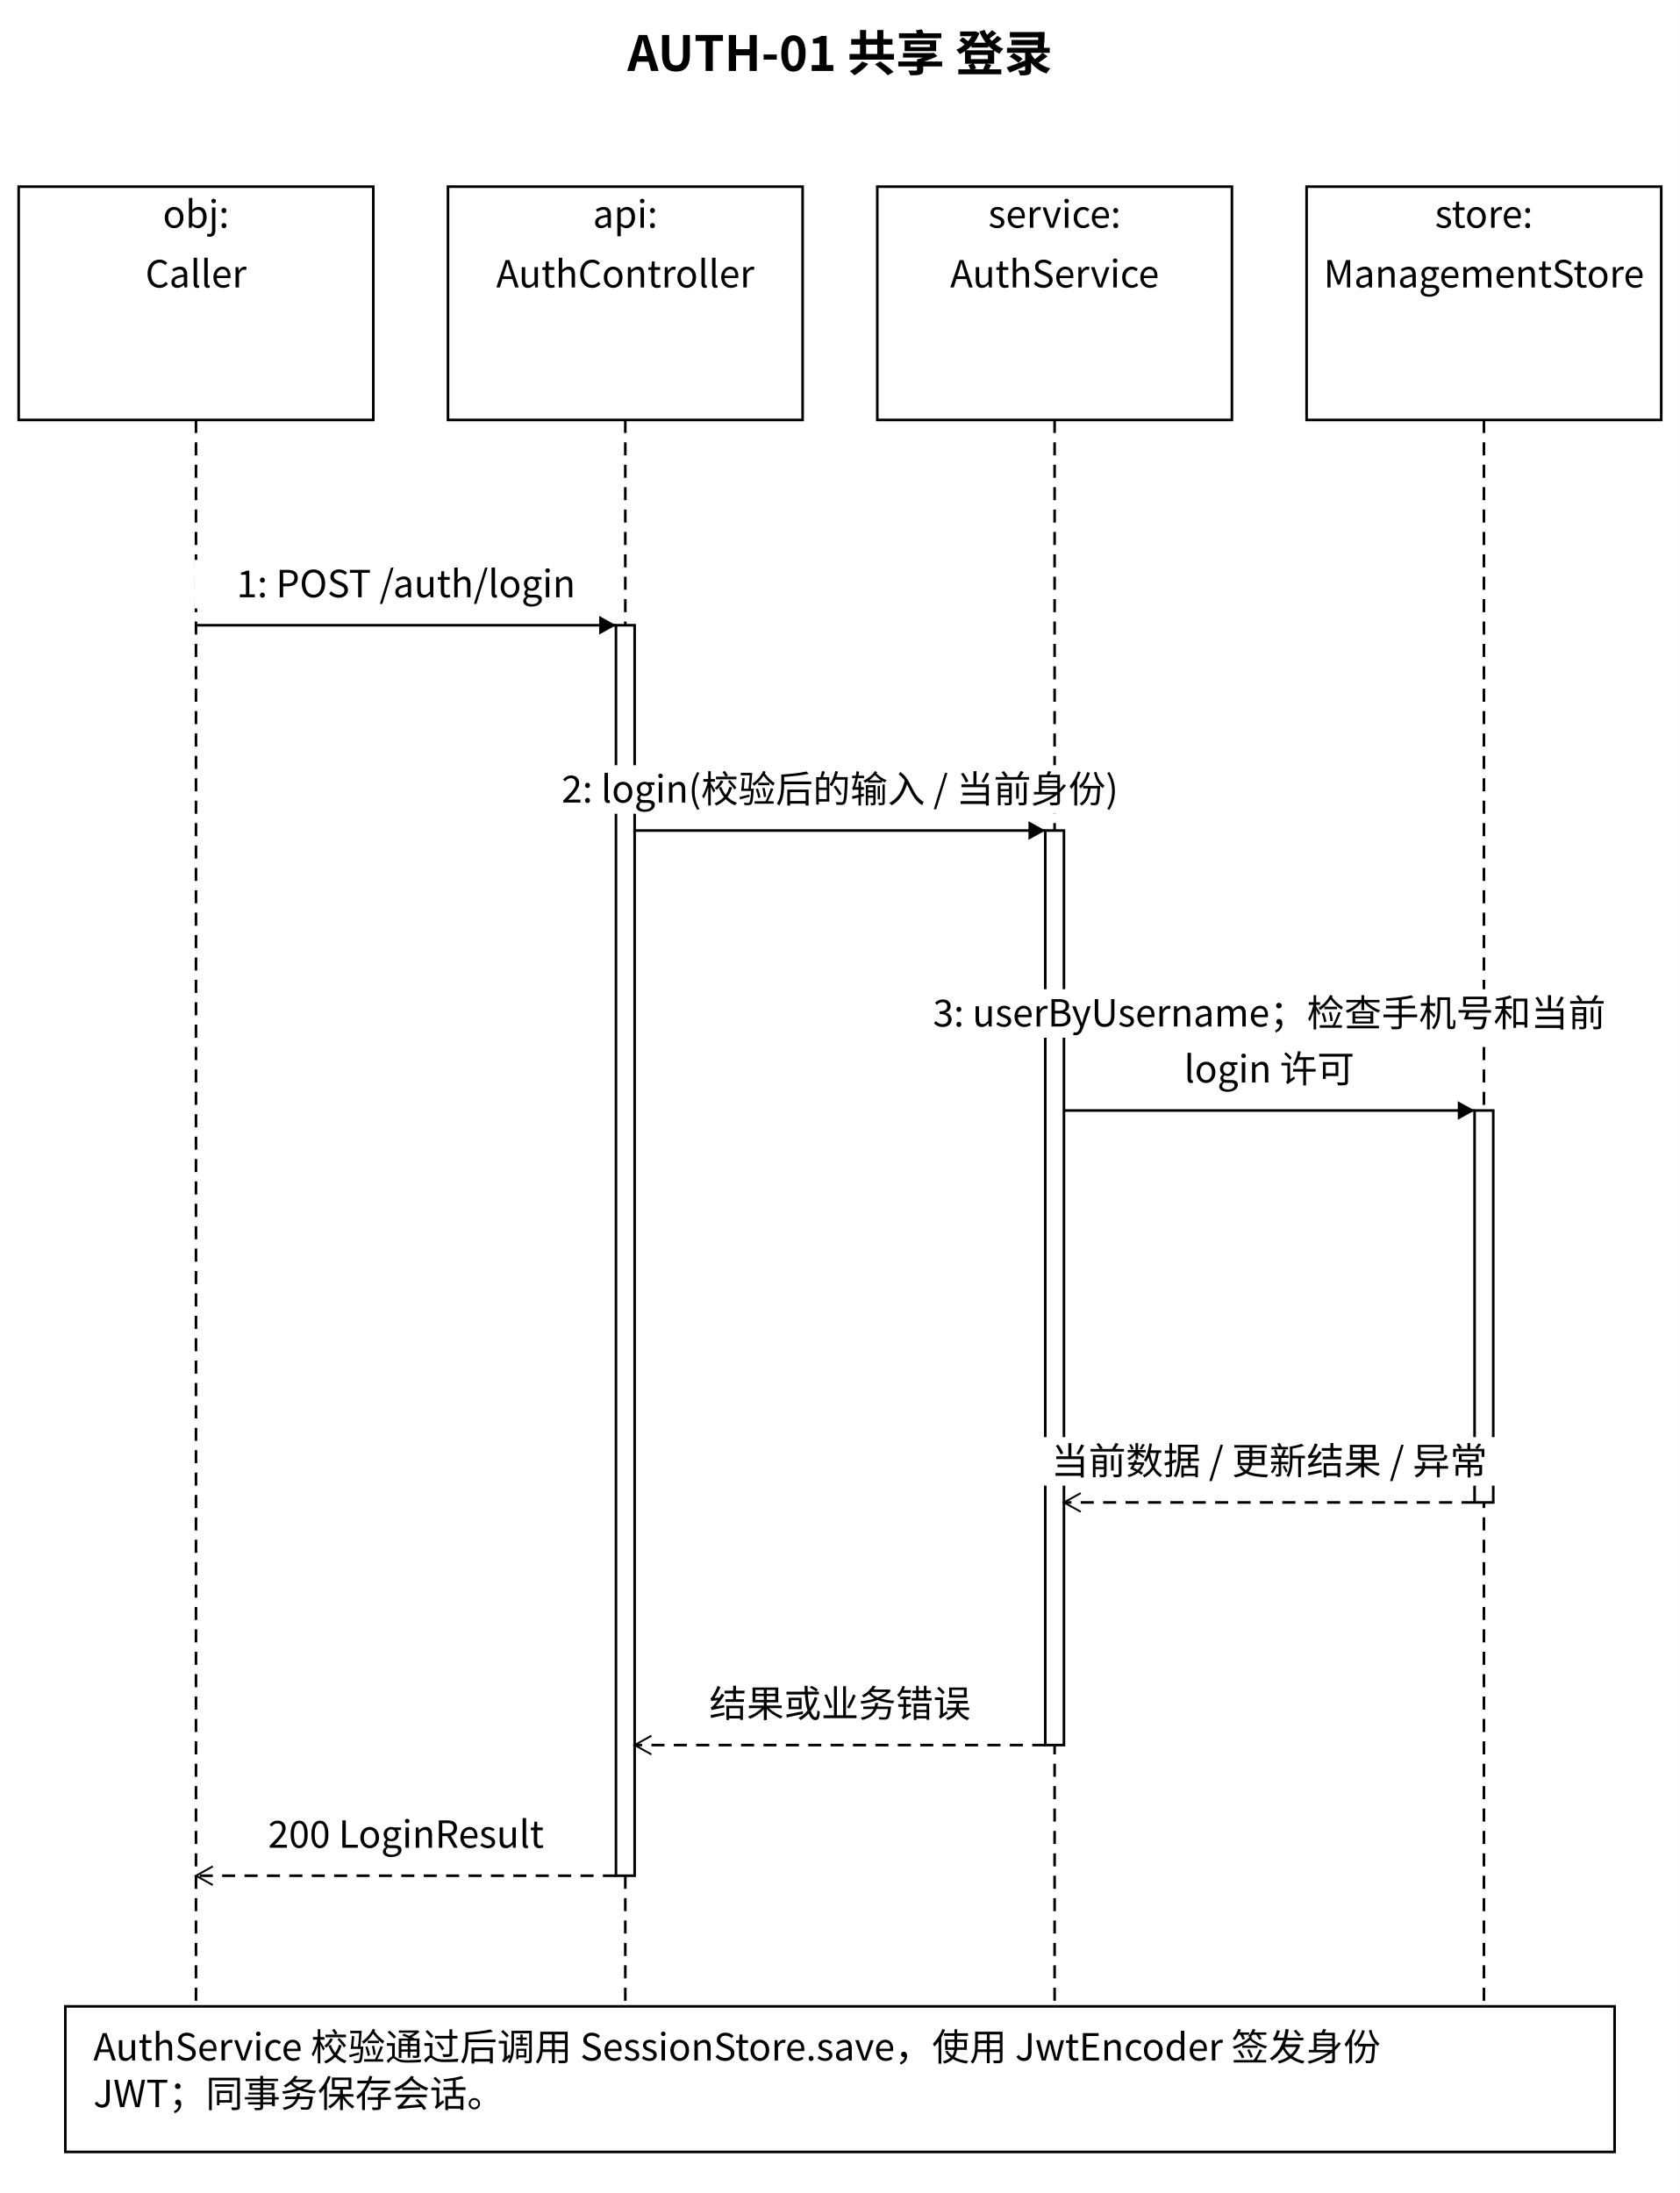
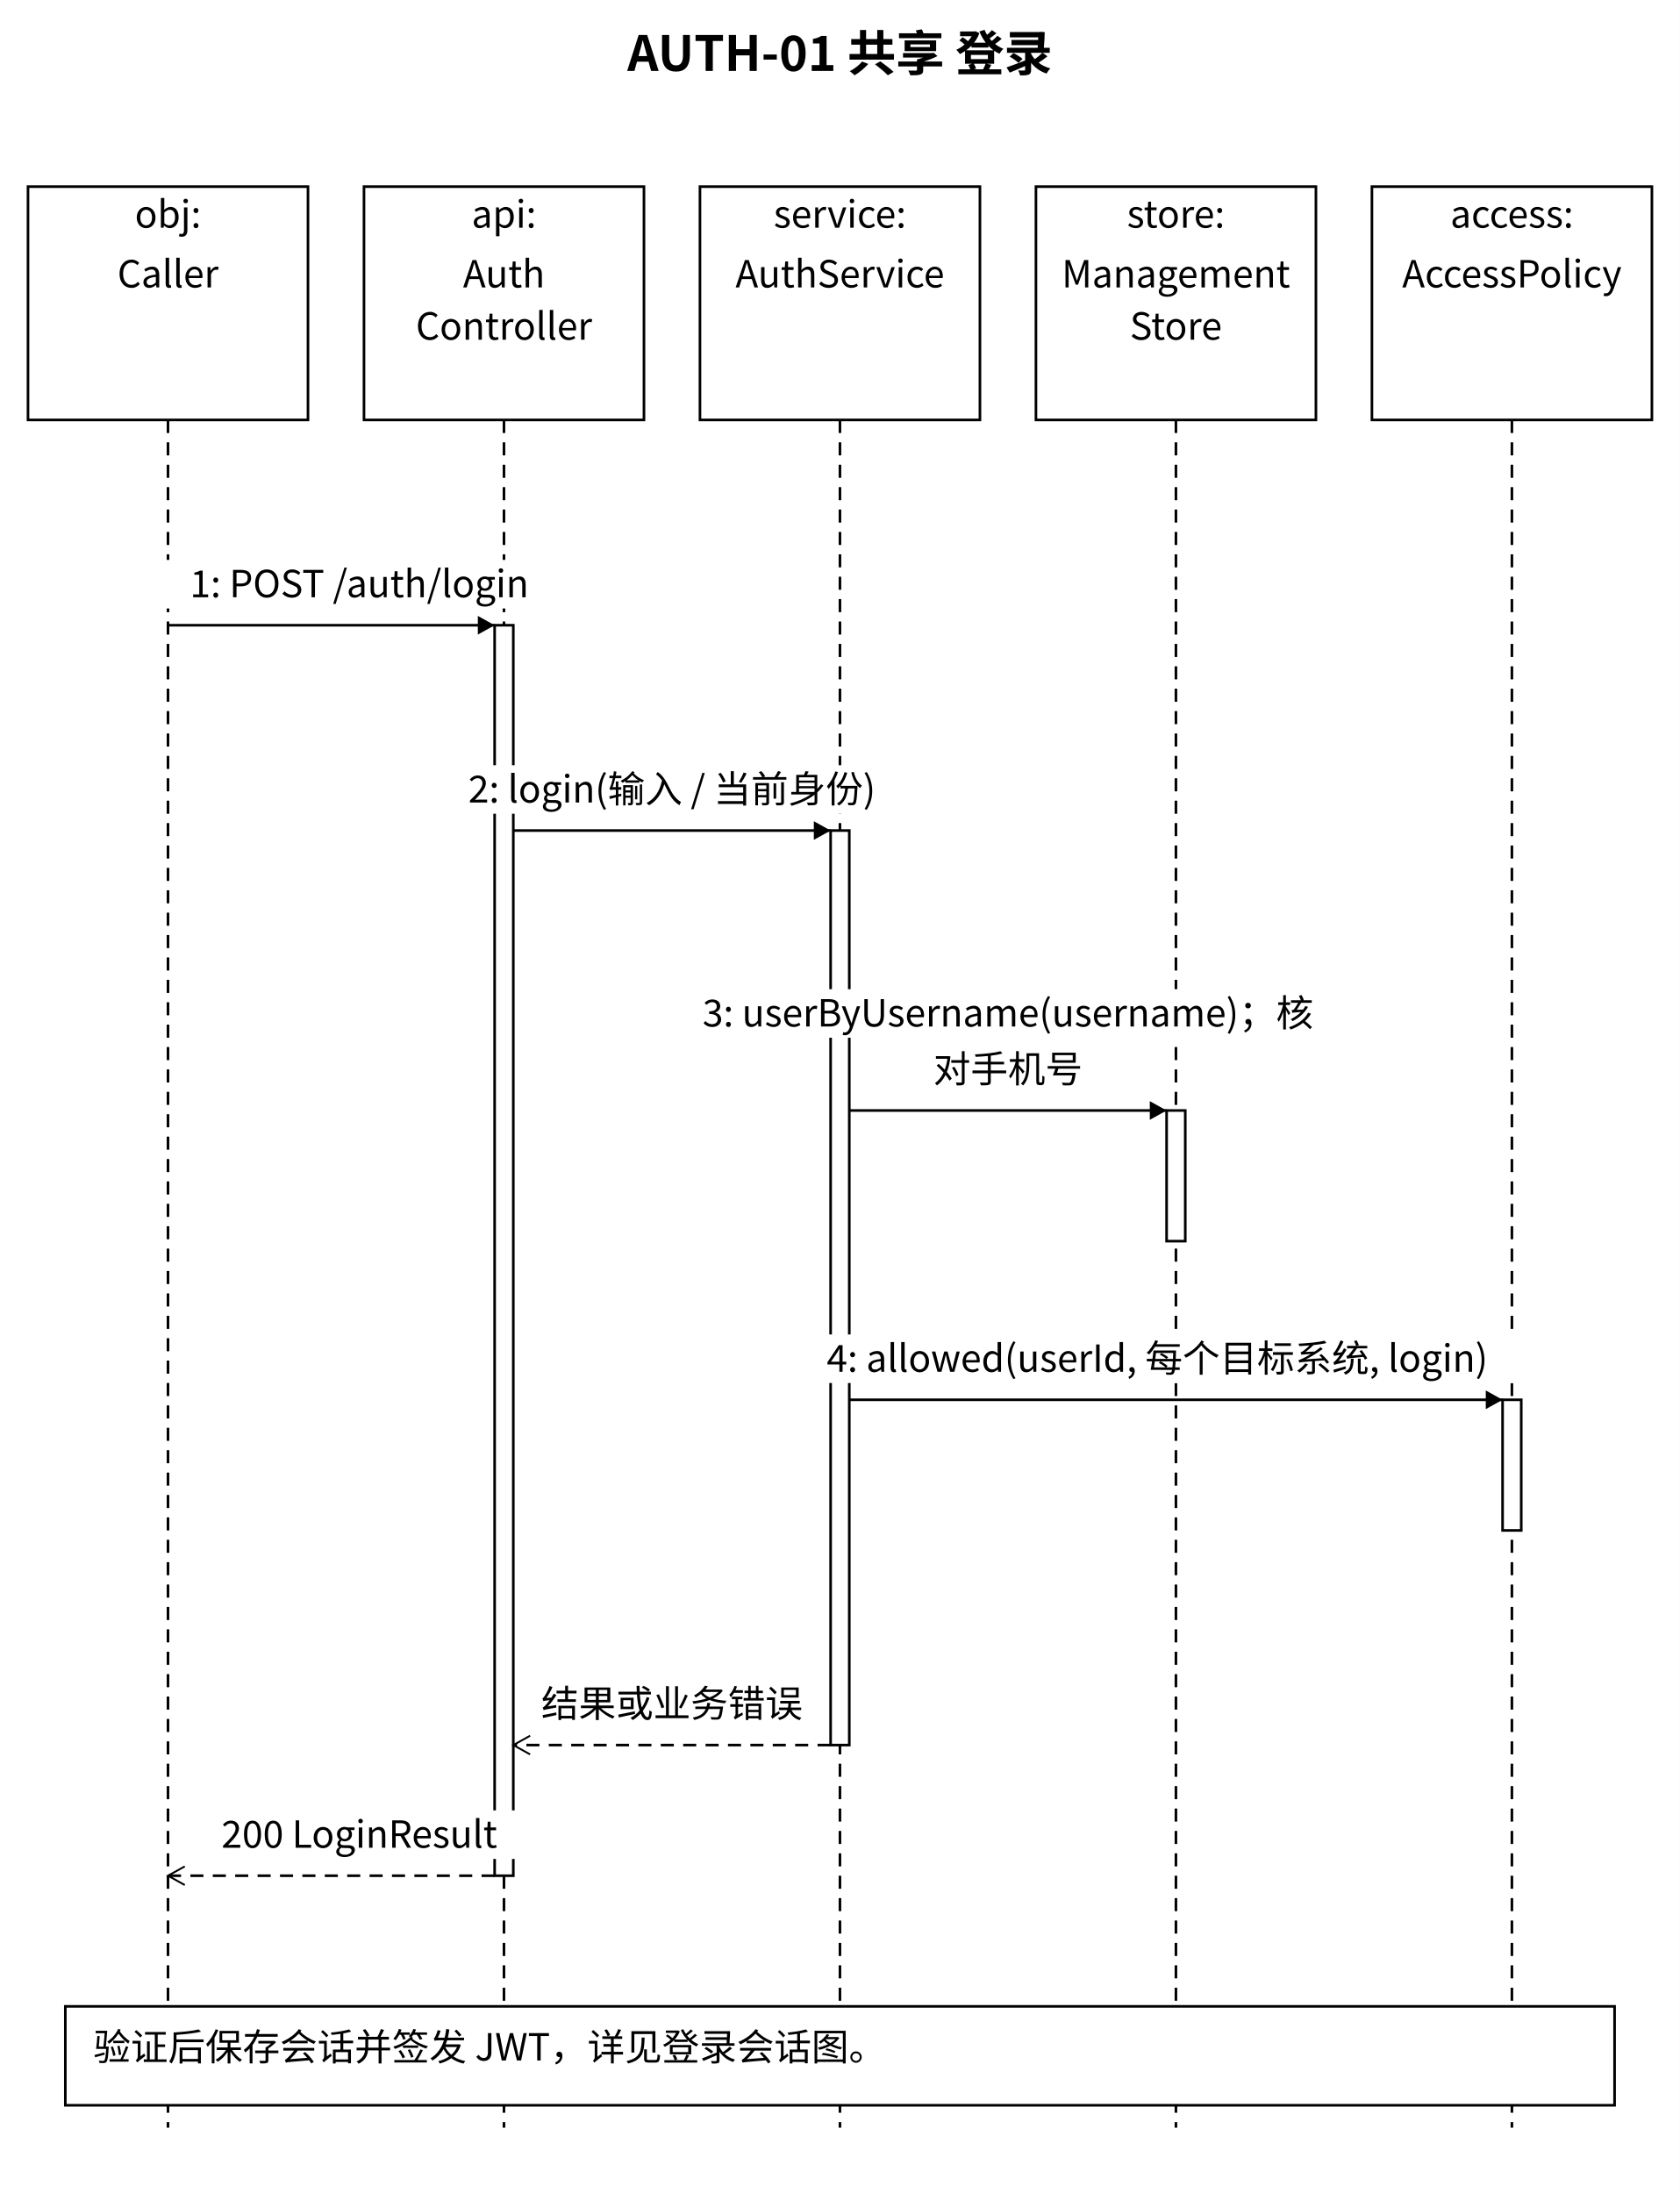
<svg xmlns="http://www.w3.org/2000/svg" width="900" height="1175" viewBox="0 0 900 1175">
  <style>text{font-family:'PingFang SC','Microsoft YaHei','Noto Sans CJK SC',system-ui,sans-serif;fill:black}</style>
  <defs>
    <marker id="open" markerWidth="12" markerHeight="12" refX="10" refY="6" orient="auto" markerUnits="userSpaceOnUse">
      <path d="M1,1 L10,6 L1,11" fill="none" stroke="black" />
    </marker>
    <marker id="filled" markerWidth="12" markerHeight="12" refX="10" refY="6" orient="auto" markerUnits="userSpaceOnUse">
      <path d="M1,1 L10,6 L1,11 Z" fill="black" />
    </marker>
    <marker id="triangle" markerWidth="16" markerHeight="16" refX="14" refY="8" orient="auto" markerUnits="userSpaceOnUse">
      <path d="M1,1 L14,8 L1,15 Z" fill="white" stroke="black" />
    </marker>
  </defs>
  <rect width="100%" height="100%" fill="white" />
  <text x="450.0" y="38" font-size="26" text-anchor="middle" font-weight="600">AUTH-01 共享 登录</text>
-   <rect x="10" y="100" width="190" height="125" rx="0" fill="white" stroke="black" stroke-width="1.4" />
-   <text x="105" y="122" font-size="20" text-anchor="middle" font-weight="400">obj:</text>
-   <text x="105" y="154" font-size="20" text-anchor="middle" font-weight="400">Caller</text>
-   <path d="M 105,225 L 105,1140" fill="none" stroke="black" stroke-width="1.4" stroke-dasharray="7 5" />
-   <rect x="240" y="100" width="190" height="125" rx="0" fill="white" stroke="black" stroke-width="1.4" />
-   <text x="335" y="122" font-size="20" text-anchor="middle" font-weight="400">api:</text>
-   <text x="335" y="154" font-size="20" text-anchor="middle" font-weight="400">AuthController</text>
-   <path d="M 335,225 L 335,1140" fill="none" stroke="black" stroke-width="1.4" stroke-dasharray="7 5" />
-   <rect x="470" y="100" width="190" height="125" rx="0" fill="white" stroke="black" stroke-width="1.4" />
-   <text x="565" y="122" font-size="20" text-anchor="middle" font-weight="400">service:</text>
-   <text x="565" y="154" font-size="20" text-anchor="middle" font-weight="400">AuthService</text>
-   <path d="M 565,225 L 565,1140" fill="none" stroke="black" stroke-width="1.4" stroke-dasharray="7 5" />
-   <rect x="700" y="100" width="190" height="125" rx="0" fill="white" stroke="black" stroke-width="1.4" />
-   <text x="795" y="122" font-size="20" text-anchor="middle" font-weight="400">store:</text>
-   <text x="795" y="154" font-size="20" text-anchor="middle" font-weight="400">ManagementStore</text>
-   <path d="M 795,225 L 795,1140" fill="none" stroke="black" stroke-width="1.4" stroke-dasharray="7 5" />
-   <rect x="330" y="335" width="10" height="670" rx="0" fill="white" stroke="black" stroke-width="1.4" />
-   <path d="M 105,335 L 330,335" fill="none" stroke="black" stroke-width="1.4" marker-end="url(#filled)" />
-   <rect x="104.2" y="300" width="226.6" height="26" fill="white" />
-   <text x="217.5" y="320" font-size="20" text-anchor="middle" font-weight="400">1: POST /auth/login</text>
-   <rect x="560" y="445" width="10" height="490" rx="0" fill="white" stroke="black" stroke-width="1.4" />
-   <path d="M 340,445 L 560,445" fill="none" stroke="black" stroke-width="1.4" marker-end="url(#filled)" />
-   <rect x="270.9" y="410" width="358.2" height="26" fill="white" />
-   <text x="450.0" y="430" font-size="20" text-anchor="middle" font-weight="400">2: login(校验后的输入 / 当前身份)</text>
-   <rect x="790" y="595" width="10" height="210" rx="0" fill="white" stroke="black" stroke-width="1.4" />
-   <path d="M 570,595 L 790,595" fill="none" stroke="black" stroke-width="1.4" marker-end="url(#filled)" />
-   <rect x="488.1" y="530" width="383.8" height="26" fill="white" />
-   <text x="680.0" y="550" font-size="20" text-anchor="middle" font-weight="400">3: userByUsername；检查手机号和当前</text>
-   <rect x="620.8" y="560" width="118.4" height="26" fill="white" />
-   <text x="680.0" y="580" font-size="20" text-anchor="middle" font-weight="400">login 许可</text>
-   <path d="M 790,805 L 570,805" fill="none" stroke="black" stroke-width="1.4" stroke-dasharray="7 5" marker-end="url(#open)" />
-   <rect x="540.8" y="770" width="278.4" height="26" fill="white" />
-   <text x="680.0" y="790" font-size="20" text-anchor="middle" font-weight="400">当前数据 / 更新结果 / 异常</text>
-   <path d="M 560,935 L 340,935" fill="none" stroke="black" stroke-width="1.4" stroke-dasharray="7 5" marker-end="url(#open)" />
-   <rect x="375.0" y="900" width="150" height="26" fill="white" />
-   <text x="450.0" y="920" font-size="20" text-anchor="middle" font-weight="400">结果或业务错误</text>
-   <path d="M 330,1005 L 105,1005" fill="none" stroke="black" stroke-width="1.4" stroke-dasharray="7 5" marker-end="url(#open)" />
-   <rect x="127" y="970" width="181" height="26" fill="white" />
-   <text x="217.5" y="990" font-size="20" text-anchor="middle" font-weight="400">200 LoginResult</text>
-   <rect x="35" y="1075" width="830" height="78" rx="0" fill="white" stroke="black" stroke-width="1.4" />
-   <text x="50" y="1104" font-size="20" text-anchor="start" font-weight="400">AuthService 校验通过后调用 SessionStore.save，使用 JwtEncoder 签发身份</text>
-   <text x="50" y="1129" font-size="20" text-anchor="start" font-weight="400">JWT；同事务保存会话。</text>
+   <rect x="15" y="100" width="150" height="125" rx="0" fill="white" stroke="black" stroke-width="1.4" />
+   <text x="90" y="122" font-size="20" text-anchor="middle" font-weight="400">obj:</text>
+   <text x="90" y="154" font-size="20" text-anchor="middle" font-weight="400">Caller</text>
+   <path d="M 90,225 L 90,1140" fill="none" stroke="black" stroke-width="1.4" stroke-dasharray="7 5" />
+   <rect x="195" y="100" width="150" height="125" rx="0" fill="white" stroke="black" stroke-width="1.4" />
+   <text x="270" y="122" font-size="20" text-anchor="middle" font-weight="400">api:</text>
+   <text x="270" y="154" font-size="20" text-anchor="middle" font-weight="400">Auth</text>
+   <text x="270" y="182" font-size="20" text-anchor="middle" font-weight="400">Controller</text>
+   <path d="M 270,225 L 270,1140" fill="none" stroke="black" stroke-width="1.4" stroke-dasharray="7 5" />
+   <rect x="375" y="100" width="150" height="125" rx="0" fill="white" stroke="black" stroke-width="1.4" />
+   <text x="450" y="122" font-size="20" text-anchor="middle" font-weight="400">service:</text>
+   <text x="450" y="154" font-size="20" text-anchor="middle" font-weight="400">AuthService</text>
+   <path d="M 450,225 L 450,1140" fill="none" stroke="black" stroke-width="1.4" stroke-dasharray="7 5" />
+   <rect x="555" y="100" width="150" height="125" rx="0" fill="white" stroke="black" stroke-width="1.4" />
+   <text x="630" y="122" font-size="20" text-anchor="middle" font-weight="400">store:</text>
+   <text x="630" y="154" font-size="20" text-anchor="middle" font-weight="400">Management</text>
+   <text x="630" y="182" font-size="20" text-anchor="middle" font-weight="400">Store</text>
+   <path d="M 630,225 L 630,1140" fill="none" stroke="black" stroke-width="1.4" stroke-dasharray="7 5" />
+   <rect x="735" y="100" width="150" height="125" rx="0" fill="white" stroke="black" stroke-width="1.4" />
+   <text x="810" y="122" font-size="20" text-anchor="middle" font-weight="400">access:</text>
+   <text x="810" y="154" font-size="20" text-anchor="middle" font-weight="400">AccessPolicy</text>
+   <path d="M 810,225 L 810,1140" fill="none" stroke="black" stroke-width="1.4" stroke-dasharray="7 5" />
+   <rect x="265" y="335" width="10" height="670" rx="0" fill="white" stroke="black" stroke-width="1.4" />
+   <path d="M 90,335 L 265,335" fill="none" stroke="black" stroke-width="1.4" marker-end="url(#filled)" />
+   <rect x="79.2" y="300" width="226.6" height="26" fill="white" />
+   <text x="192.5" y="320" font-size="20" text-anchor="middle" font-weight="400">1: POST /auth/login</text>
+   <rect x="445" y="445" width="10" height="490" rx="0" fill="white" stroke="black" stroke-width="1.4" />
+   <path d="M 275,445 L 445,445" fill="none" stroke="black" stroke-width="1.4" marker-end="url(#filled)" />
+   <rect x="220.9" y="410" width="278.2" height="26" fill="white" />
+   <text x="360.0" y="430" font-size="20" text-anchor="middle" font-weight="400">2: login(输入 / 当前身份)</text>
+   <rect x="625" y="595" width="10" height="70" rx="0" fill="white" stroke="black" stroke-width="1.4" />
+   <path d="M 455,595 L 625,595" fill="none" stroke="black" stroke-width="1.4" marker-end="url(#filled)" />
+   <rect x="361.1" y="530" width="357.8" height="26" fill="white" />
+   <text x="540.0" y="550" font-size="20" text-anchor="middle" font-weight="400">3: userByUsername(username)；核</text>
+   <rect x="495.0" y="560" width="90" height="26" fill="white" />
+   <text x="540.0" y="580" font-size="20" text-anchor="middle" font-weight="400">对手机号</text>
+   <rect x="805" y="750" width="10" height="70" rx="0" fill="white" stroke="black" stroke-width="1.4" />
+   <path d="M 455,750 L 805,750" fill="none" stroke="black" stroke-width="1.4" marker-end="url(#filled)" />
+   <rect x="401.1" y="715" width="437.8" height="26" fill="white" />
+   <text x="620.0" y="735" font-size="20" text-anchor="middle" font-weight="400">4: allowed(userId, 每个目标系统, login)</text>
+   <path d="M 445,935 L 275,935" fill="none" stroke="black" stroke-width="1.4" stroke-dasharray="7 5" marker-end="url(#open)" />
+   <rect x="285.0" y="900" width="150" height="26" fill="white" />
+   <text x="360.0" y="920" font-size="20" text-anchor="middle" font-weight="400">结果或业务错误</text>
+   <path d="M 265,1005 L 90,1005" fill="none" stroke="black" stroke-width="1.4" stroke-dasharray="7 5" marker-end="url(#open)" />
+   <rect x="102" y="970" width="181" height="26" fill="white" />
+   <text x="192.5" y="990" font-size="20" text-anchor="middle" font-weight="400">200 LoginResult</text>
+   <rect x="35" y="1075" width="830" height="53" rx="0" fill="white" stroke="black" stroke-width="1.4" />
+   <text x="50" y="1104" font-size="20" text-anchor="start" font-weight="400">验证后保存会话并签发 JWT，详见登录会话图。</text>
</svg>
